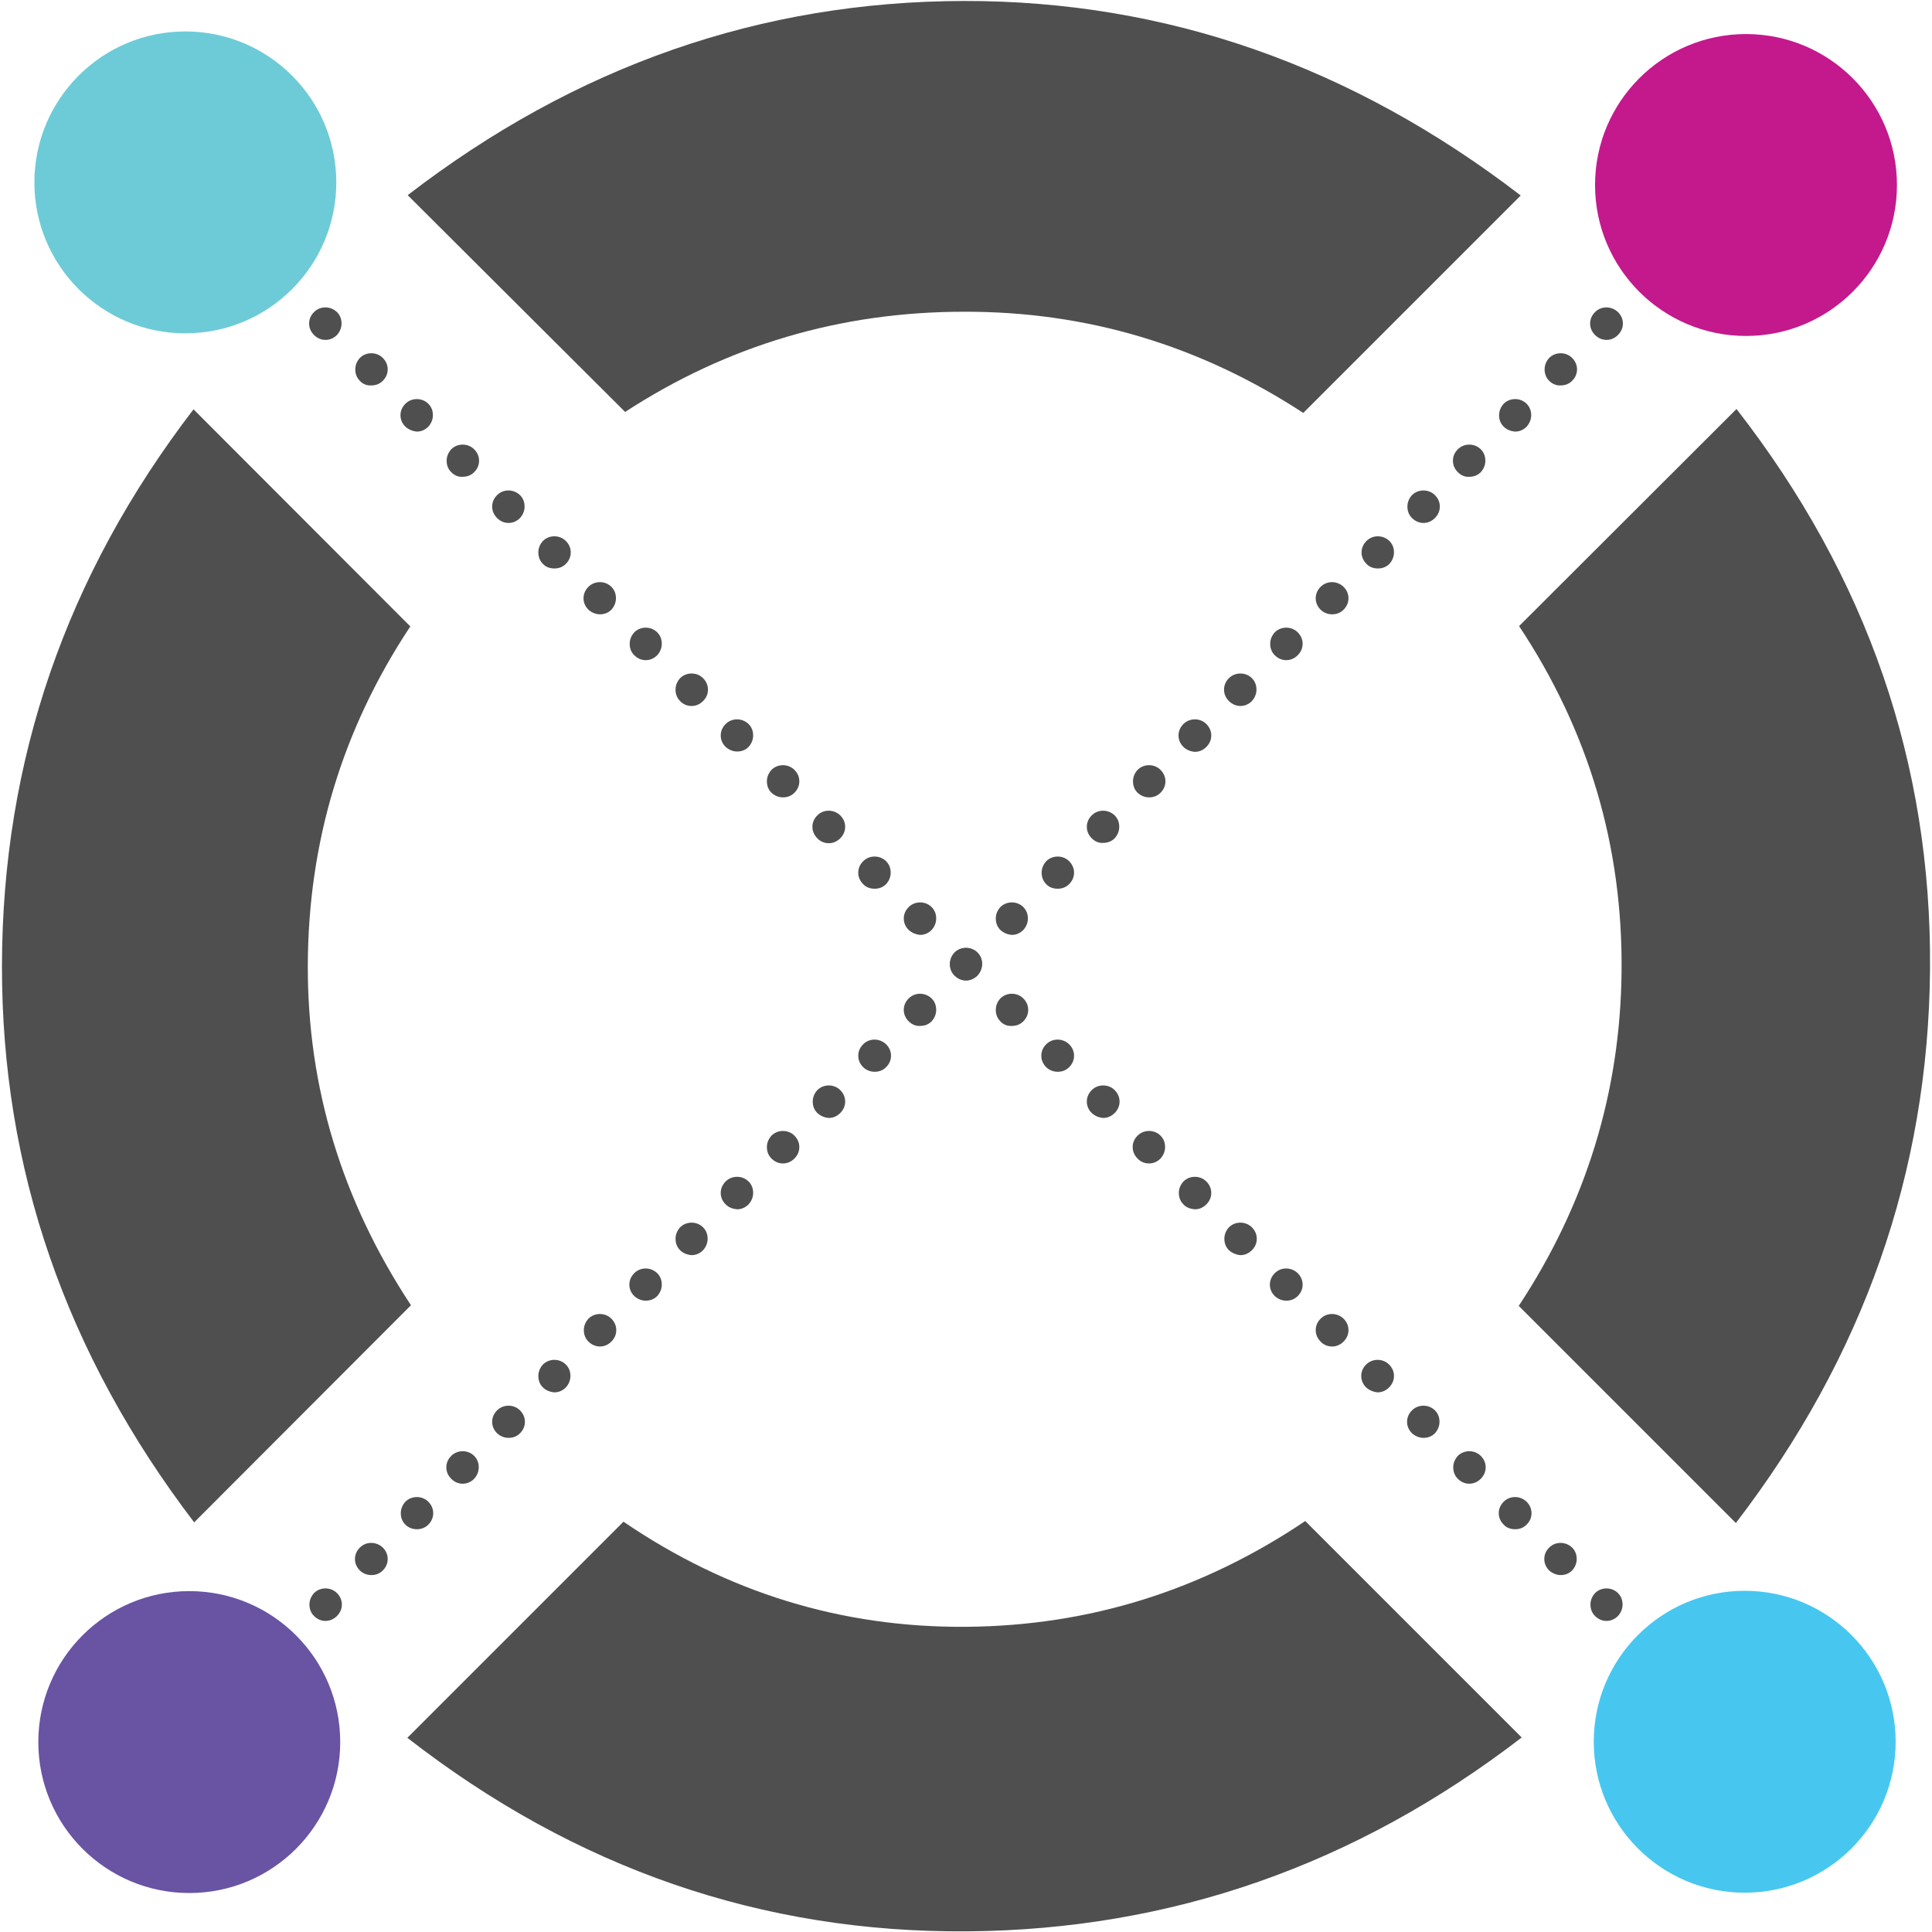
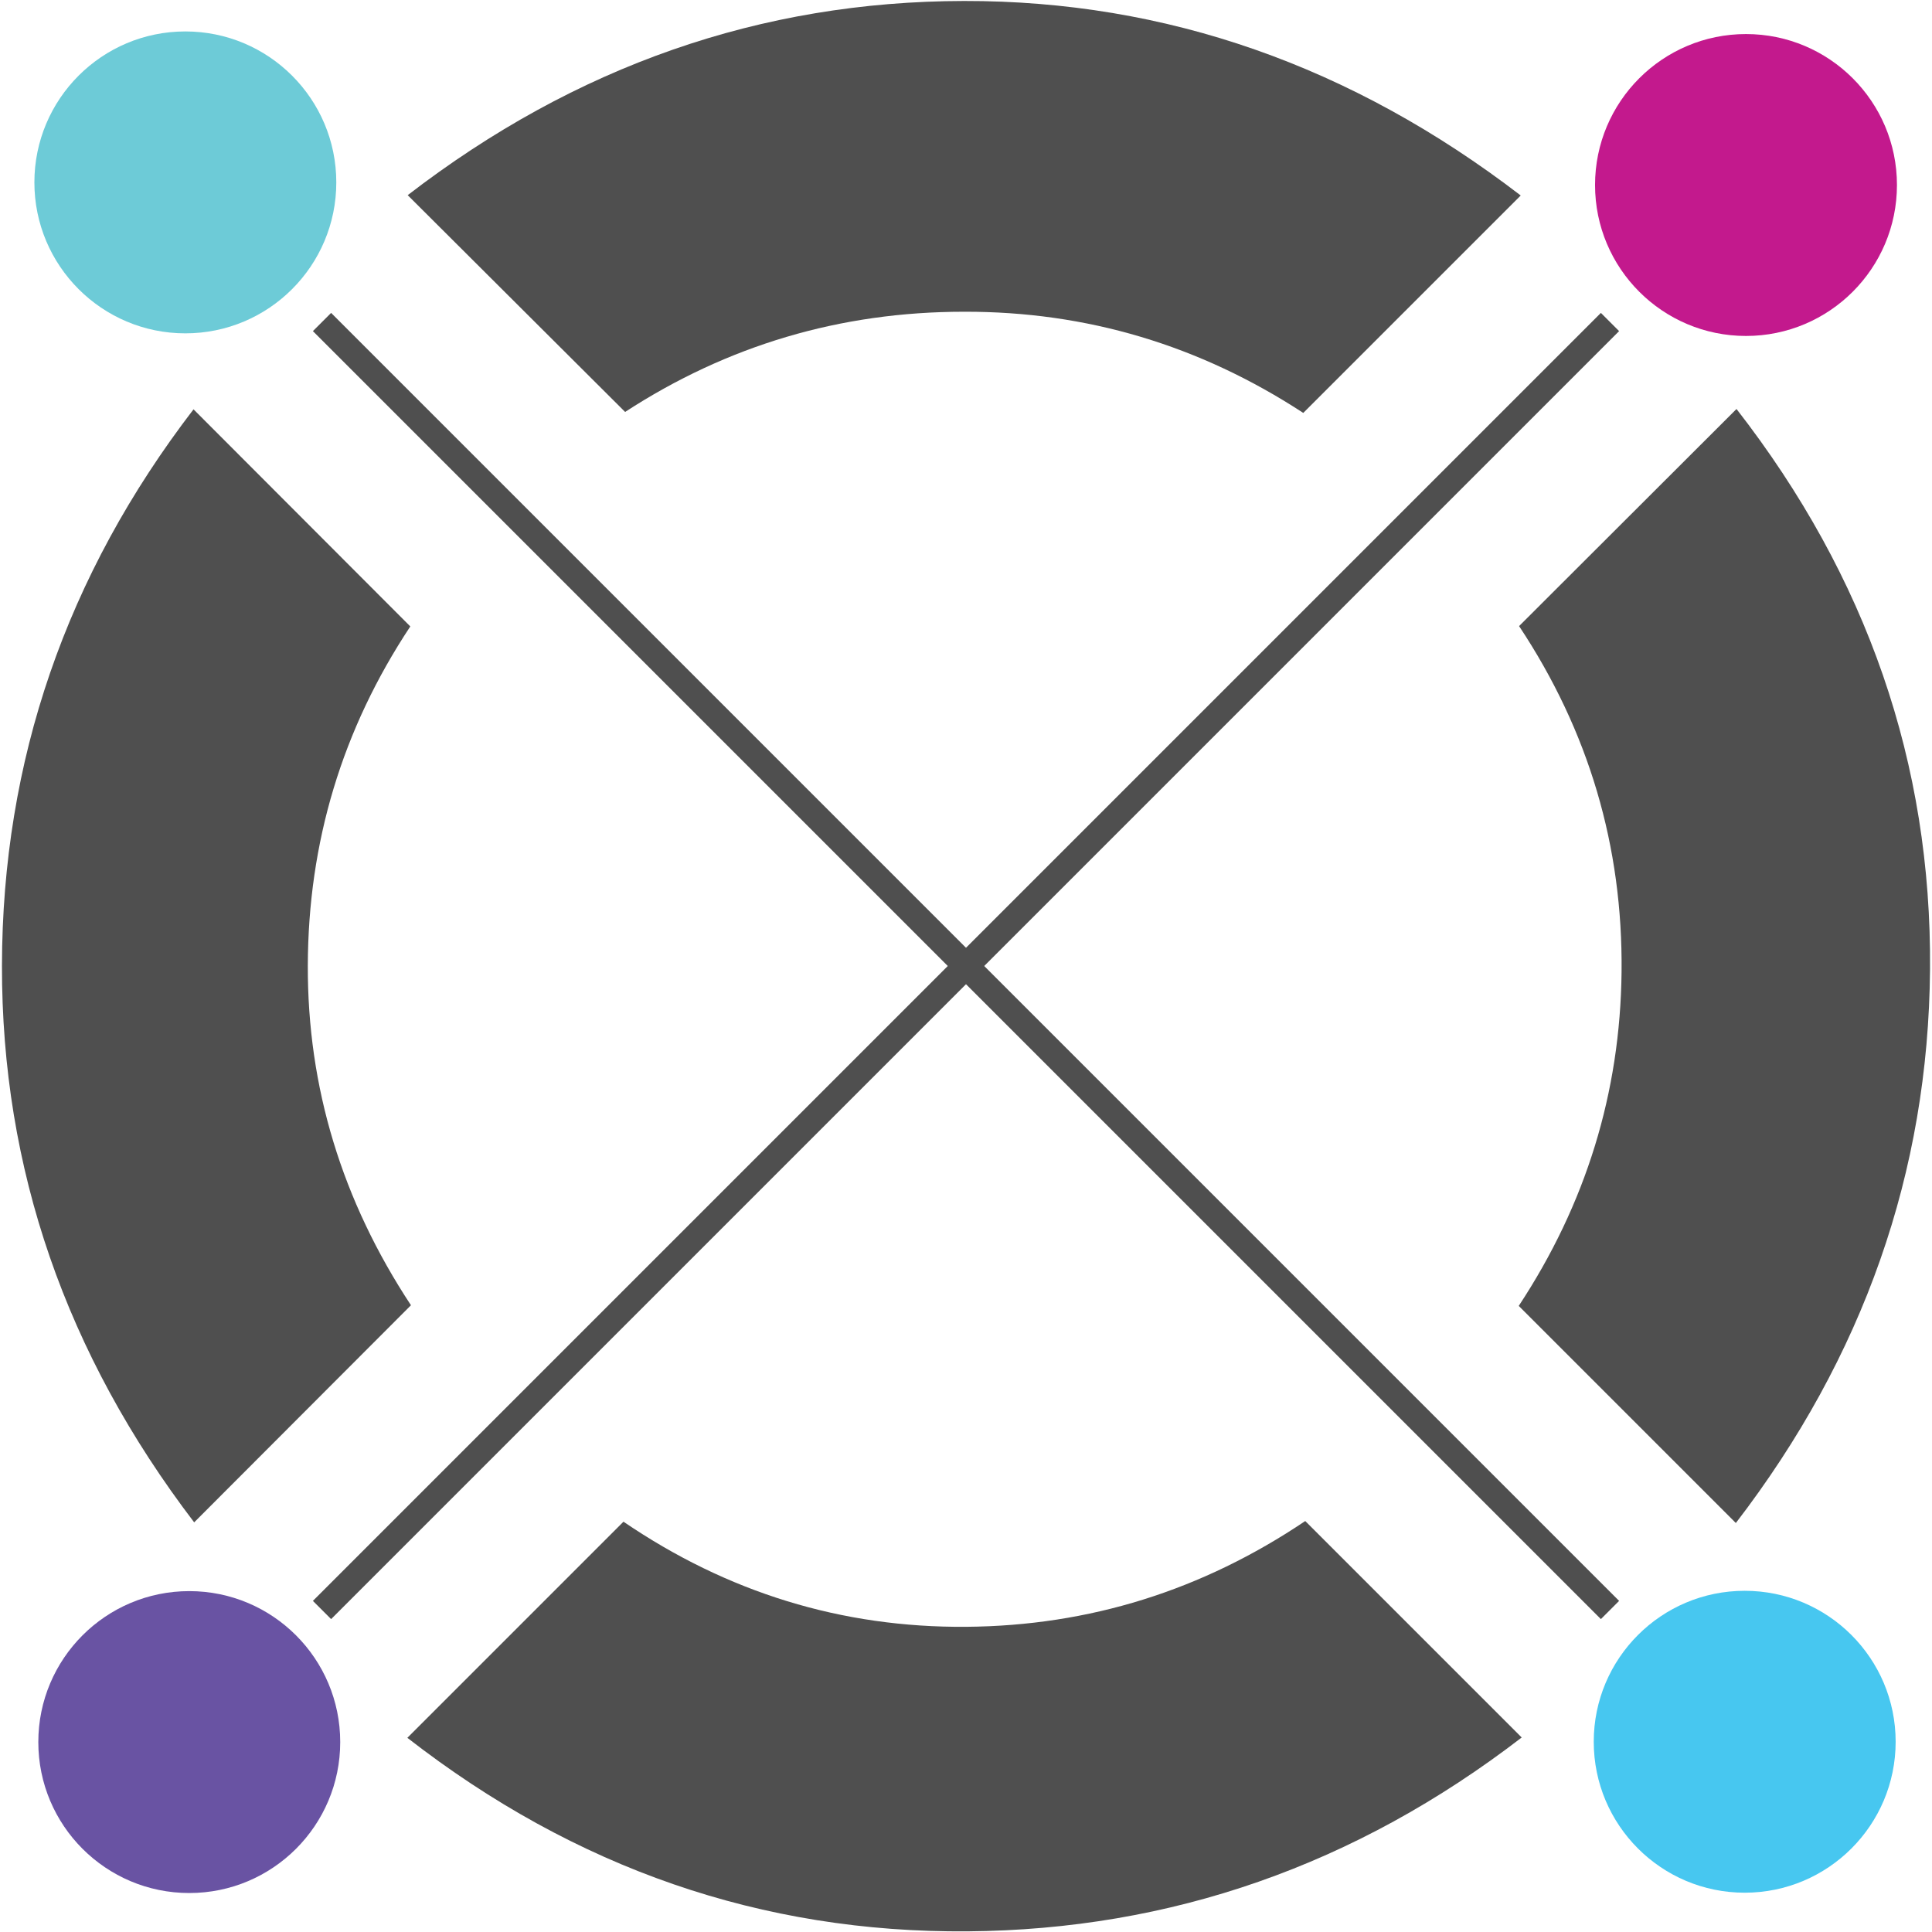
<svg xmlns="http://www.w3.org/2000/svg" width="150" height="150" viewBox="0 0 150 150">
-   <g fill="none">
-     <path fill="#4F4F4F" d="M48.534 31.983C56.466 26.822 65.237 24.203 74.847 24.203 84.356 24.178 93.127 26.797 101.186 32.059L118.068 15.178C104.949 5.11 90.534.051 74.847.076 59.085.102 44.695 5.11 31.653 15.153L48.534 31.983zM31.907 101.339C26.542 93.203 23.873 84.407 23.898 74.975 23.924 65.39 26.568 56.619 31.856 48.636L15.025 31.78C5.136 44.669.178 59.059.152 74.975.127 90.737 5.11 105.127 15.076 118.195L31.907 101.339zM101.339 118.093C93.331 123.483 84.559 126.229 75.025 126.305 65.339 126.381 56.466 123.636 48.407 118.144L31.627 134.924C44.669 145.068 59.161 150.076 75.127 149.949 90.915 149.822 105.254 144.814 118.144 134.898L101.339 118.093zM117.941 48.61C123.356 56.771 126 65.72 125.898 75.458 125.797 84.839 123.127 93.483 117.915 101.39L134.771 118.246C144.686 105.331 149.72 90.992 149.847 75.254 149.975 59.288 144.966 44.797 134.822 31.754L117.941 48.61z" />
-     <g fill="#4F4F4F" transform="translate(13.22 12.966)">
-       <path d="M121.271,123.178 C121.017,122.924 120.89,122.619 120.89,122.288 L120.89,122.288 C120.89,121.958 121.017,121.653 121.271,121.398 L121.271,121.398 C121.754,120.915 122.542,120.915 123.051,121.398 L123.051,121.398 C123.305,121.653 123.432,121.958 123.432,122.288 L123.432,122.288 C123.432,122.619 123.305,122.924 123.051,123.178 L123.051,123.178 C122.797,123.432 122.492,123.534 122.161,123.534 L122.161,123.534 C121.831,123.534 121.525,123.407 121.271,123.178 Z M117.712,119.619 C117.458,119.364 117.356,119.059 117.356,118.729 L117.356,118.729 C117.356,118.398 117.483,118.093 117.712,117.839 L117.712,117.839 C118.195,117.356 119.008,117.356 119.492,117.839 L119.492,117.839 C119.746,118.093 119.847,118.398 119.847,118.729 L119.847,118.729 C119.847,119.059 119.72,119.364 119.492,119.619 L119.492,119.619 C119.237,119.873 118.932,119.975 118.602,119.975 L118.602,119.975 C118.297,119.975 117.966,119.873 117.712,119.619 Z M114.178,116.059 C113.924,115.805 113.797,115.5 113.797,115.169 L113.797,115.169 C113.797,114.839 113.924,114.534 114.178,114.28 L114.178,114.28 C114.661,113.797 115.475,113.797 115.958,114.28 L115.958,114.28 C116.212,114.534 116.314,114.839 116.314,115.169 L116.314,115.169 C116.314,115.5 116.186,115.805 115.958,116.059 L115.958,116.059 C115.703,116.314 115.398,116.441 115.068,116.441 L115.068,116.441 C114.737,116.441 114.407,116.314 114.178,116.059 Z M110.619,112.5 C110.364,112.246 110.263,111.941 110.263,111.61 L110.263,111.61 C110.263,111.28 110.39,110.975 110.619,110.72 L110.619,110.72 C111.102,110.237 111.915,110.237 112.398,110.72 L112.398,110.72 C112.653,110.975 112.754,111.28 112.754,111.61 L112.754,111.61 C112.754,111.941 112.627,112.246 112.398,112.5 L112.398,112.5 C112.144,112.754 111.839,112.881 111.508,112.881 L111.508,112.881 C111.178,112.881 110.873,112.754 110.619,112.5 Z M107.059,108.966 C106.805,108.712 106.678,108.407 106.678,108.076 L106.678,108.076 C106.678,107.746 106.805,107.441 107.059,107.186 L107.059,107.186 C107.542,106.703 108.331,106.703 108.839,107.186 L108.839,107.186 C109.093,107.441 109.195,107.746 109.195,108.076 L109.195,108.076 C109.195,108.407 109.068,108.712 108.839,108.966 L108.839,108.966 C108.585,109.22 108.28,109.322 107.949,109.322 L107.949,109.322 C107.644,109.322 107.314,109.195 107.059,108.966 Z M103.525,105.407 C103.271,105.153 103.144,104.847 103.144,104.517 L103.144,104.517 C103.144,104.186 103.271,103.881 103.525,103.627 L103.525,103.627 C104.008,103.144 104.797,103.144 105.305,103.627 L105.305,103.627 C105.559,103.881 105.686,104.186 105.686,104.517 L105.686,104.517 C105.686,104.847 105.559,105.153 105.305,105.407 L105.305,105.407 C105.051,105.661 104.746,105.763 104.415,105.763 L104.415,105.763 C104.085,105.763 103.754,105.661 103.525,105.407 Z M99.966,101.847 C99.712,101.593 99.61,101.288 99.61,100.958 L99.61,100.958 C99.61,100.627 99.737,100.322 99.966,100.068 L99.966,100.068 C100.449,99.585 101.263,99.585 101.746,100.068 L101.746,100.068 C102,100.322 102.127,100.627 102.127,100.958 L102.127,100.958 C102.127,101.288 102,101.593 101.746,101.847 L101.746,101.847 C101.492,102.102 101.186,102.229 100.856,102.229 L100.856,102.229 C100.525,102.229 100.22,102.102 99.966,101.847 Z M96.407,98.314 C96.153,98.059 96.025,97.754 96.025,97.424 L96.025,97.424 C96.025,97.093 96.153,96.788 96.407,96.534 L96.407,96.534 C96.89,96.051 97.703,96.051 98.186,96.534 L98.186,96.534 C98.441,96.788 98.542,97.093 98.542,97.424 L98.542,97.424 C98.542,97.754 98.415,98.059 98.186,98.314 L98.186,98.314 C97.932,98.568 97.627,98.669 97.297,98.669 L97.297,98.669 C96.992,98.669 96.661,98.542 96.407,98.314 Z M92.847,94.754 C92.593,94.5 92.466,94.195 92.466,93.864 L92.466,93.864 C92.466,93.534 92.593,93.229 92.847,92.975 L92.847,92.975 C93.331,92.492 94.144,92.492 94.627,92.975 L94.627,92.975 C94.881,93.229 95.008,93.534 95.008,93.864 L95.008,93.864 C95.008,94.195 94.881,94.5 94.627,94.754 L94.627,94.754 C94.373,95.008 94.068,95.136 93.737,95.136 L93.737,95.136 C93.432,95.11 93.102,94.983 92.847,94.754 Z M89.314,91.195 C89.059,90.941 88.932,90.636 88.932,90.305 L88.932,90.305 C88.932,89.975 89.059,89.669 89.314,89.415 L89.314,89.415 C89.797,88.932 90.585,88.932 91.093,89.415 L91.093,89.415 C91.347,89.669 91.475,89.975 91.475,90.305 L91.475,90.305 C91.475,90.636 91.347,90.941 91.093,91.195 L91.093,91.195 C90.839,91.449 90.534,91.576 90.203,91.576 L90.203,91.576 C89.873,91.576 89.542,91.449 89.314,91.195 Z M85.754,87.661 C85.5,87.407 85.373,87.102 85.373,86.771 L85.373,86.771 C85.373,86.441 85.5,86.136 85.754,85.881 L85.754,85.881 C86.237,85.398 87.025,85.398 87.534,85.881 L87.534,85.881 C87.788,86.136 87.915,86.441 87.915,86.771 L87.915,86.771 C87.915,87.102 87.788,87.407 87.534,87.661 L87.534,87.661 C87.28,87.915 86.975,88.017 86.644,88.017 L86.644,88.017 C86.314,88.017 86.008,87.89 85.754,87.661 Z M82.195,84.102 C81.941,83.847 81.839,83.542 81.839,83.212 L81.839,83.212 C81.839,82.881 81.966,82.576 82.195,82.322 L82.195,82.322 C82.678,81.839 83.492,81.839 83.975,82.322 L83.975,82.322 C84.229,82.576 84.356,82.881 84.356,83.212 L84.356,83.212 C84.356,83.542 84.229,83.847 83.975,84.102 L83.975,84.102 C83.72,84.356 83.415,84.483 83.085,84.483 L83.085,84.483 C82.78,84.458 82.449,84.331 82.195,84.102 Z M78.661,80.542 C78.407,80.288 78.305,79.983 78.305,79.653 L78.305,79.653 C78.305,79.322 78.432,79.017 78.661,78.763 L78.661,78.763 C79.144,78.28 79.958,78.28 80.441,78.763 L80.441,78.763 C80.695,79.017 80.822,79.322 80.822,79.653 L80.822,79.653 C80.822,79.983 80.695,80.288 80.441,80.542 L80.441,80.542 C80.186,80.797 79.881,80.924 79.551,80.924 L79.551,80.924 C79.22,80.898 78.89,80.797 78.661,80.542 Z M75.102,76.983 C74.847,76.729 74.72,76.424 74.72,76.093 L74.72,76.093 C74.72,75.763 74.847,75.458 75.102,75.203 L75.102,75.203 C75.585,74.72 76.398,74.72 76.881,75.203 L76.881,75.203 C77.136,75.458 77.237,75.763 77.237,76.093 L77.237,76.093 C77.237,76.424 77.11,76.729 76.881,76.983 L76.881,76.983 C76.627,77.237 76.322,77.364 75.992,77.364 L75.992,77.364 C75.661,77.364 75.331,77.237 75.102,76.983 Z M71.542,73.449 C71.288,73.195 71.161,72.89 71.161,72.559 L71.161,72.559 C71.161,72.229 71.288,71.924 71.542,71.669 L71.542,71.669 C72.025,71.186 72.839,71.186 73.322,71.669 L73.322,71.669 C73.576,71.924 73.703,72.229 73.703,72.559 L73.703,72.559 C73.703,72.89 73.576,73.195 73.322,73.449 L73.322,73.449 C73.068,73.703 72.763,73.831 72.432,73.831 L72.432,73.831 C72.102,73.805 71.797,73.678 71.542,73.449 Z M68.008,69.89 C67.754,69.636 67.627,69.331 67.627,69 L67.627,69 C67.627,68.669 67.754,68.364 68.008,68.11 L68.008,68.11 C68.492,67.627 69.28,67.627 69.788,68.11 L69.788,68.11 C70.042,68.364 70.169,68.669 70.169,69 L70.169,69 C70.169,69.331 70.042,69.636 69.788,69.89 L69.788,69.89 C69.534,70.144 69.229,70.246 68.898,70.246 L68.898,70.246 C68.568,70.246 68.237,70.119 68.008,69.89 Z M64.449,66.331 C64.195,66.076 64.093,65.771 64.093,65.441 L64.093,65.441 C64.093,65.11 64.22,64.805 64.449,64.551 L64.449,64.551 C64.932,64.068 65.746,64.068 66.229,64.551 L66.229,64.551 C66.483,64.805 66.61,65.11 66.61,65.441 L66.61,65.441 C66.61,65.771 66.483,66.076 66.229,66.331 L66.229,66.331 C65.975,66.585 65.669,66.686 65.339,66.686 L65.339,66.686 C65.008,66.712 64.678,66.585 64.449,66.331 Z M60.89,62.771 C60.636,62.517 60.534,62.212 60.534,61.881 L60.534,61.881 C60.534,61.551 60.661,61.246 60.89,60.992 L60.89,60.992 C61.373,60.508 62.186,60.508 62.669,60.992 L62.669,60.992 C62.924,61.246 63.025,61.551 63.025,61.881 L63.025,61.881 C63.025,62.212 62.898,62.517 62.669,62.771 L62.669,62.771 C62.415,63.025 62.11,63.153 61.78,63.153 L61.78,63.153 C61.449,63.153 61.144,63.025 60.89,62.771 Z M57.331,59.237 C57.076,58.983 56.949,58.678 56.949,58.347 L56.949,58.347 C56.949,58.017 57.076,57.712 57.331,57.458 L57.331,57.458 C57.814,56.975 58.627,56.975 59.11,57.458 L59.11,57.458 C59.364,57.712 59.466,58.017 59.466,58.347 L59.466,58.347 C59.466,58.678 59.339,58.983 59.11,59.237 L59.11,59.237 C58.856,59.492 58.551,59.619 58.22,59.619 L58.22,59.619 C57.915,59.593 57.585,59.466 57.331,59.237 Z M53.797,55.678 C53.542,55.424 53.415,55.119 53.415,54.788 L53.415,54.788 C53.415,54.458 53.542,54.153 53.797,53.898 L53.797,53.898 C54.28,53.415 55.093,53.415 55.576,53.898 L55.576,53.898 C55.831,54.153 55.932,54.458 55.932,54.788 L55.932,54.788 C55.932,55.119 55.805,55.424 55.576,55.678 L55.576,55.678 C55.322,55.932 55.017,56.034 54.686,56.034 L54.686,56.034 C54.356,56.034 54.025,55.932 53.797,55.678 Z M50.237,52.119 C49.983,51.864 49.856,51.559 49.856,51.229 L49.856,51.229 C49.856,50.898 49.983,50.593 50.237,50.339 L50.237,50.339 C50.72,49.856 51.508,49.856 52.017,50.339 L52.017,50.339 C52.271,50.593 52.398,50.898 52.398,51.229 L52.398,51.229 C52.398,51.559 52.271,51.864 52.017,52.119 L52.017,52.119 C51.763,52.373 51.458,52.5 51.127,52.5 L51.127,52.5 C50.797,52.5 50.466,52.373 50.237,52.119 Z M46.678,48.585 C46.424,48.331 46.322,48.025 46.322,47.695 L46.322,47.695 C46.322,47.364 46.449,47.059 46.678,46.805 L46.678,46.805 C47.161,46.322 47.975,46.322 48.458,46.805 L48.458,46.805 C48.712,47.059 48.839,47.364 48.839,47.695 L48.839,47.695 C48.839,48.025 48.712,48.331 48.458,48.585 L48.458,48.585 C48.203,48.839 47.898,48.941 47.568,48.941 L47.568,48.941 C47.237,48.941 46.932,48.814 46.678,48.585 Z M43.119,45.025 C42.864,44.771 42.737,44.466 42.737,44.136 L42.737,44.136 C42.737,43.805 42.864,43.5 43.119,43.246 L43.119,43.246 C43.602,42.763 44.39,42.763 44.898,43.246 L44.898,43.246 C45.153,43.5 45.254,43.805 45.254,44.136 L45.254,44.136 C45.254,44.466 45.127,44.771 44.898,45.025 L44.898,45.025 C44.644,45.28 44.339,45.381 44.008,45.381 L44.008,45.381 C43.703,45.381 43.373,45.254 43.119,45.025 Z M39.585,41.466 C39.331,41.212 39.229,40.907 39.229,40.576 L39.229,40.576 C39.229,40.246 39.356,39.941 39.585,39.686 L39.585,39.686 C40.068,39.203 40.881,39.203 41.364,39.686 L41.364,39.686 C41.619,39.941 41.746,40.246 41.746,40.576 L41.746,40.576 C41.746,40.907 41.619,41.212 41.364,41.466 L41.364,41.466 C41.11,41.72 40.805,41.847 40.475,41.847 L40.475,41.847 C40.144,41.847 39.814,41.72 39.585,41.466 Z M36.025,37.907 C35.771,37.653 35.669,37.347 35.669,37.017 L35.669,37.017 C35.669,36.686 35.797,36.381 36.025,36.127 L36.025,36.127 C36.508,35.644 37.322,35.644 37.805,36.127 L37.805,36.127 C38.059,36.381 38.161,36.686 38.161,37.017 L38.161,37.017 C38.161,37.347 38.034,37.653 37.805,37.907 L37.805,37.907 C37.551,38.161 37.246,38.288 36.915,38.288 L36.915,38.288 C36.585,38.288 36.28,38.161 36.025,37.907 Z M32.466,34.373 C32.212,34.119 32.085,33.814 32.085,33.483 L32.085,33.483 C32.085,33.153 32.212,32.847 32.466,32.593 L32.466,32.593 C32.949,32.11 33.763,32.11 34.246,32.593 L34.246,32.593 C34.5,32.847 34.602,33.153 34.602,33.483 L34.602,33.483 C34.602,33.814 34.475,34.119 34.246,34.373 L34.246,34.373 C33.992,34.627 33.686,34.729 33.356,34.729 L33.356,34.729 C33.051,34.729 32.72,34.602 32.466,34.373 Z M28.932,30.814 C28.678,30.559 28.576,30.254 28.576,29.924 L28.576,29.924 C28.576,29.593 28.703,29.288 28.932,29.034 L28.932,29.034 C29.415,28.551 30.229,28.551 30.712,29.034 L30.712,29.034 C30.966,29.288 31.093,29.593 31.093,29.924 L31.093,29.924 C31.093,30.254 30.966,30.559 30.712,30.814 L30.712,30.814 C30.458,31.068 30.153,31.169 29.822,31.169 L29.822,31.169 C29.492,31.169 29.161,31.068 28.932,30.814 Z M25.373,27.254 C25.119,27 24.992,26.695 24.992,26.364 L24.992,26.364 C24.992,26.034 25.119,25.729 25.373,25.475 L25.373,25.475 C25.856,24.992 26.644,24.992 27.153,25.475 L27.153,25.475 C27.407,25.729 27.508,26.034 27.508,26.364 L27.508,26.364 C27.508,26.695 27.381,27 27.153,27.254 L27.153,27.254 C26.898,27.508 26.593,27.636 26.263,27.636 L26.263,27.636 C25.932,27.636 25.627,27.508 25.373,27.254 Z M21.814,23.695 C21.559,23.441 21.458,23.136 21.458,22.805 L21.458,22.805 C21.458,22.475 21.585,22.169 21.814,21.915 L21.814,21.915 C22.297,21.432 23.11,21.432 23.593,21.915 L23.593,21.915 C23.847,22.169 23.975,22.475 23.975,22.805 L23.975,22.805 C23.975,23.136 23.847,23.441 23.593,23.695 L23.593,23.695 C23.339,23.949 23.034,24.051 22.703,24.051 L22.703,24.051 C22.373,24.076 22.068,23.949 21.814,23.695 Z M18.254,20.161 C18,19.907 17.873,19.602 17.873,19.271 L17.873,19.271 C17.873,18.941 18,18.636 18.254,18.381 L18.254,18.381 C18.737,17.898 19.551,17.898 20.034,18.381 L20.034,18.381 C20.288,18.636 20.39,18.941 20.39,19.271 L20.39,19.271 C20.39,19.602 20.263,19.907 20.034,20.161 L20.034,20.161 C19.78,20.415 19.475,20.542 19.144,20.542 L19.144,20.542 C18.839,20.517 18.508,20.39 18.254,20.161 Z M14.72,16.602 C14.466,16.347 14.364,16.042 14.364,15.712 L14.364,15.712 C14.364,15.381 14.492,15.076 14.72,14.822 L14.72,14.822 C15.203,14.339 16.017,14.339 16.5,14.822 L16.5,14.822 C16.754,15.076 16.881,15.381 16.881,15.712 L16.881,15.712 C16.881,16.042 16.754,16.347 16.5,16.602 L16.5,16.602 C16.246,16.856 15.941,16.958 15.61,16.958 L15.61,16.958 C15.28,16.983 14.949,16.856 14.72,16.602 Z M11.161,13.042 C10.907,12.788 10.78,12.483 10.78,12.153 L10.78,12.153 C10.78,11.822 10.907,11.517 11.161,11.263 L11.161,11.263 C11.644,10.78 12.432,10.78 12.941,11.263 L12.941,11.263 C13.195,11.517 13.297,11.822 13.297,12.153 L13.297,12.153 C13.297,12.483 13.169,12.788 12.941,13.042 L12.941,13.042 C12.686,13.297 12.381,13.424 12.051,13.424 L12.051,13.424 C11.72,13.424 11.415,13.297 11.161,13.042 Z" />
-       <path d="M0.508,123.178 C0.254,122.924 0.153,122.619 0.153,122.288 L0.153,122.288 C0.153,121.958 0.28,121.653 0.508,121.398 L0.508,121.398 C0.992,120.915 1.805,120.915 2.288,121.398 L2.288,121.398 C2.542,121.653 2.669,121.958 2.669,122.288 L2.669,122.288 C2.669,122.619 2.542,122.924 2.288,123.178 L2.288,123.178 C2.034,123.432 1.729,123.534 1.398,123.534 L1.398,123.534 C1.068,123.534 0.737,123.407 0.508,123.178 Z M4.068,119.619 C3.814,119.364 3.686,119.059 3.686,118.729 L3.686,118.729 C3.686,118.398 3.814,118.093 4.068,117.839 L4.068,117.839 C4.551,117.356 5.364,117.356 5.847,117.839 L5.847,117.839 C6.102,118.093 6.203,118.398 6.203,118.729 L6.203,118.729 C6.203,119.059 6.076,119.364 5.847,119.619 L5.847,119.619 C5.593,119.873 5.288,119.975 4.958,119.975 L4.958,119.975 C4.627,119.975 4.297,119.873 4.068,119.619 Z M7.602,116.059 C7.347,115.805 7.246,115.5 7.246,115.169 L7.246,115.169 C7.246,114.839 7.373,114.534 7.602,114.28 L7.602,114.28 C8.085,113.797 8.898,113.797 9.381,114.28 L9.381,114.28 C9.636,114.534 9.737,114.839 9.737,115.169 L9.737,115.169 C9.737,115.5 9.61,115.805 9.381,116.059 L9.381,116.059 C9.127,116.314 8.822,116.441 8.492,116.441 L8.492,116.441 C8.186,116.441 7.856,116.314 7.602,116.059 Z M11.161,112.5 C10.907,112.246 10.805,111.941 10.805,111.61 L10.805,111.61 C10.805,111.28 10.932,110.975 11.161,110.72 L11.161,110.72 C11.644,110.237 12.458,110.237 12.941,110.72 L12.941,110.72 C13.195,110.975 13.322,111.28 13.322,111.61 L13.322,111.61 C13.322,111.941 13.195,112.246 12.941,112.5 L12.941,112.5 C12.686,112.754 12.381,112.881 12.051,112.881 L12.051,112.881 C11.72,112.881 11.415,112.754 11.161,112.5 Z M14.72,108.966 C14.466,108.712 14.339,108.407 14.339,108.076 L14.339,108.076 C14.339,107.746 14.466,107.441 14.72,107.186 L14.72,107.186 C15.203,106.703 15.992,106.703 16.5,107.186 L16.5,107.186 C16.754,107.441 16.881,107.746 16.881,108.076 L16.881,108.076 C16.881,108.407 16.754,108.712 16.5,108.966 L16.5,108.966 C16.246,109.22 15.941,109.322 15.61,109.322 L15.61,109.322 C15.28,109.322 14.949,109.195 14.72,108.966 Z M18.254,105.407 C18,105.153 17.898,104.847 17.898,104.517 L17.898,104.517 C17.898,104.186 18.025,103.881 18.254,103.627 L18.254,103.627 C18.737,103.144 19.551,103.144 20.034,103.627 L20.034,103.627 C20.288,103.881 20.415,104.186 20.415,104.517 L20.415,104.517 C20.415,104.847 20.288,105.153 20.034,105.407 L20.034,105.407 C19.78,105.661 19.475,105.763 19.144,105.763 L19.144,105.763 C18.839,105.763 18.508,105.661 18.254,105.407 Z M21.814,101.847 C21.559,101.593 21.432,101.288 21.432,100.958 L21.432,100.958 C21.432,100.627 21.559,100.322 21.814,100.068 L21.814,100.068 C22.297,99.585 23.11,99.585 23.593,100.068 L23.593,100.068 C23.847,100.322 23.949,100.627 23.949,100.958 L23.949,100.958 C23.949,101.288 23.822,101.593 23.593,101.847 L23.593,101.847 C23.339,102.102 23.034,102.229 22.703,102.229 L22.703,102.229 C22.373,102.229 22.068,102.102 21.814,101.847 Z M25.373,98.314 C25.119,98.059 24.992,97.754 24.992,97.424 L24.992,97.424 C24.992,97.093 25.119,96.788 25.373,96.534 L25.373,96.534 C25.856,96.051 26.669,96.051 27.153,96.534 L27.153,96.534 C27.407,96.788 27.534,97.093 27.534,97.424 L27.534,97.424 C27.534,97.754 27.407,98.059 27.153,98.314 L27.153,98.314 C26.898,98.568 26.593,98.669 26.263,98.669 L26.263,98.669 C25.932,98.669 25.627,98.542 25.373,98.314 Z M28.932,94.754 C28.678,94.5 28.576,94.195 28.576,93.864 L28.576,93.864 C28.576,93.534 28.703,93.229 28.932,92.975 L28.932,92.975 C29.415,92.492 30.229,92.492 30.712,92.975 L30.712,92.975 C30.966,93.229 31.068,93.534 31.068,93.864 L31.068,93.864 C31.068,94.195 30.941,94.5 30.712,94.754 L30.712,94.754 C30.458,95.008 30.153,95.136 29.822,95.136 L29.822,95.136 C29.492,95.11 29.161,94.983 28.932,94.754 Z M32.466,91.195 C32.212,90.941 32.11,90.636 32.11,90.305 L32.11,90.305 C32.11,89.975 32.237,89.669 32.466,89.415 L32.466,89.415 C32.949,88.932 33.763,88.932 34.246,89.415 L34.246,89.415 C34.5,89.669 34.627,89.975 34.627,90.305 L34.627,90.305 C34.627,90.636 34.5,90.941 34.246,91.195 L34.246,91.195 C33.992,91.449 33.686,91.576 33.356,91.576 L33.356,91.576 C33.051,91.576 32.72,91.449 32.466,91.195 Z M36.025,87.661 C35.771,87.407 35.644,87.102 35.644,86.771 L35.644,86.771 C35.644,86.441 35.771,86.136 36.025,85.881 L36.025,85.881 C36.508,85.398 37.297,85.398 37.805,85.881 L37.805,85.881 C38.059,86.136 38.161,86.441 38.161,86.771 L38.161,86.771 C38.161,87.102 38.034,87.407 37.805,87.661 L37.805,87.661 C37.551,87.915 37.246,88.017 36.915,88.017 L36.915,88.017 C36.585,88.017 36.28,87.89 36.025,87.661 Z M39.585,84.102 C39.331,83.847 39.229,83.542 39.229,83.212 L39.229,83.212 C39.229,82.881 39.356,82.576 39.585,82.322 L39.585,82.322 C40.068,81.839 40.881,81.839 41.364,82.322 L41.364,82.322 C41.619,82.576 41.72,82.881 41.72,83.212 L41.72,83.212 C41.72,83.542 41.593,83.847 41.364,84.102 L41.364,84.102 C41.11,84.356 40.805,84.483 40.475,84.483 L40.475,84.483 C40.144,84.458 39.814,84.331 39.585,84.102 Z M43.119,80.542 C42.864,80.288 42.737,79.983 42.737,79.653 L42.737,79.653 C42.737,79.322 42.864,79.017 43.119,78.763 L43.119,78.763 C43.602,78.28 44.415,78.28 44.898,78.763 L44.898,78.763 C45.153,79.017 45.254,79.322 45.254,79.653 L45.254,79.653 C45.254,79.983 45.127,80.288 44.898,80.542 L44.898,80.542 C44.644,80.797 44.339,80.924 44.008,80.924 L44.008,80.924 C43.703,80.898 43.373,80.797 43.119,80.542 Z M46.678,76.983 C46.424,76.729 46.322,76.424 46.322,76.093 L46.322,76.093 C46.322,75.763 46.449,75.458 46.678,75.203 L46.678,75.203 C47.161,74.72 47.975,74.72 48.458,75.203 L48.458,75.203 C48.712,75.458 48.839,75.763 48.839,76.093 L48.839,76.093 C48.839,76.424 48.712,76.729 48.458,76.983 L48.458,76.983 C48.203,77.237 47.898,77.364 47.568,77.364 L47.568,77.364 C47.237,77.364 46.932,77.237 46.678,76.983 Z M50.237,73.449 C49.983,73.195 49.881,72.89 49.881,72.559 L49.881,72.559 C49.881,72.229 50.008,71.924 50.237,71.669 L50.237,71.669 C50.72,71.186 51.534,71.186 52.017,71.669 L52.017,71.669 C52.271,71.924 52.398,72.229 52.398,72.559 L52.398,72.559 C52.398,72.89 52.271,73.195 52.017,73.449 L52.017,73.449 C51.763,73.703 51.458,73.831 51.127,73.831 L51.127,73.831 C50.797,73.805 50.492,73.678 50.237,73.449 Z M53.797,69.89 C53.542,69.636 53.415,69.331 53.415,69 L53.415,69 C53.415,68.669 53.542,68.364 53.797,68.11 L53.797,68.11 C54.28,67.627 55.068,67.627 55.576,68.11 L55.576,68.11 C55.831,68.364 55.958,68.669 55.958,69 L55.958,69 C55.958,69.331 55.831,69.636 55.576,69.89 L55.576,69.89 C55.322,70.144 55.017,70.246 54.686,70.246 L54.686,70.246 C54.356,70.246 54.025,70.119 53.797,69.89 Z M57.331,66.331 C57.076,66.076 56.949,65.771 56.949,65.441 L56.949,65.441 C56.949,65.11 57.076,64.805 57.331,64.551 L57.331,64.551 C57.814,64.068 58.602,64.068 59.11,64.551 L59.11,64.551 C59.364,64.805 59.466,65.11 59.466,65.441 L59.466,65.441 C59.466,65.771 59.339,66.076 59.11,66.331 L59.11,66.331 C58.856,66.585 58.551,66.686 58.22,66.686 L58.22,66.686 C57.915,66.712 57.585,66.585 57.331,66.331 Z M60.89,62.771 C60.636,62.517 60.534,62.212 60.534,61.881 L60.534,61.881 C60.534,61.551 60.661,61.246 60.89,60.992 L60.89,60.992 C61.373,60.508 62.186,60.508 62.669,60.992 L62.669,60.992 C62.924,61.246 63.025,61.551 63.025,61.881 L63.025,61.881 C63.025,62.212 62.898,62.517 62.669,62.771 L62.669,62.771 C62.415,63.025 62.11,63.153 61.78,63.153 L61.78,63.153 C61.449,63.153 61.144,63.025 60.89,62.771 Z M64.449,59.237 C64.195,58.983 64.093,58.678 64.093,58.347 L64.093,58.347 C64.093,58.017 64.22,57.712 64.449,57.458 L64.449,57.458 C64.932,56.975 65.746,56.975 66.229,57.458 L66.229,57.458 C66.483,57.712 66.585,58.017 66.585,58.347 L66.585,58.347 C66.585,58.678 66.458,58.983 66.229,59.237 L66.229,59.237 C65.975,59.492 65.669,59.619 65.339,59.619 L65.339,59.619 C65.008,59.593 64.703,59.466 64.449,59.237 Z M68.008,55.678 C67.754,55.424 67.653,55.119 67.653,54.788 L67.653,54.788 C67.653,54.458 67.78,54.153 68.008,53.898 L68.008,53.898 C68.492,53.415 69.305,53.415 69.788,53.898 L69.788,53.898 C70.042,54.153 70.169,54.458 70.169,54.788 L70.169,54.788 C70.169,55.119 70.042,55.424 69.788,55.678 L69.788,55.678 C69.534,55.932 69.229,56.034 68.898,56.034 L68.898,56.034 C68.568,56.034 68.237,55.932 68.008,55.678 Z M71.542,52.119 C71.288,51.864 71.161,51.559 71.161,51.229 L71.161,51.229 C71.161,50.898 71.288,50.593 71.542,50.339 L71.542,50.339 C72.025,49.856 72.814,49.856 73.322,50.339 L73.322,50.339 C73.576,50.593 73.678,50.898 73.678,51.229 L73.678,51.229 C73.678,51.559 73.551,51.864 73.322,52.119 L73.322,52.119 C73.068,52.373 72.763,52.475 72.432,52.475 L72.432,52.475 C72.102,52.5 71.797,52.373 71.542,52.119 Z M75.102,48.585 C74.847,48.331 74.746,48.025 74.746,47.695 L74.746,47.695 C74.746,47.364 74.873,47.059 75.102,46.805 L75.102,46.805 C75.585,46.322 76.398,46.322 76.881,46.805 L76.881,46.805 C77.136,47.059 77.263,47.364 77.263,47.695 L77.263,47.695 C77.263,48.025 77.136,48.331 76.881,48.585 L76.881,48.585 C76.627,48.839 76.322,48.941 75.992,48.941 L75.992,48.941 C75.661,48.941 75.356,48.814 75.102,48.585 Z M78.661,45.025 C78.407,44.771 78.28,44.466 78.28,44.136 L78.28,44.136 C78.28,43.805 78.407,43.5 78.661,43.246 L78.661,43.246 C79.144,42.763 79.958,42.763 80.441,43.246 L80.441,43.246 C80.695,43.5 80.822,43.805 80.822,44.136 L80.822,44.136 C80.822,44.466 80.695,44.771 80.441,45.025 L80.441,45.025 C80.186,45.28 79.881,45.407 79.551,45.407 L79.551,45.407 C79.22,45.381 78.89,45.254 78.661,45.025 Z M82.195,41.466 C81.941,41.212 81.814,40.907 81.814,40.576 L81.814,40.576 C81.814,40.246 81.941,39.941 82.195,39.686 L82.195,39.686 C82.678,39.203 83.492,39.203 83.975,39.686 L83.975,39.686 C84.229,39.941 84.331,40.246 84.331,40.576 L84.331,40.576 C84.331,40.907 84.203,41.212 83.975,41.466 L83.975,41.466 C83.72,41.72 83.415,41.847 83.085,41.847 L83.085,41.847 C82.78,41.847 82.449,41.72 82.195,41.466 Z M85.754,37.907 C85.5,37.653 85.398,37.347 85.398,37.017 L85.398,37.017 C85.398,36.686 85.525,36.381 85.754,36.127 L85.754,36.127 C86.237,35.644 87.051,35.644 87.534,36.127 L87.534,36.127 C87.788,36.381 87.915,36.686 87.915,37.017 L87.915,37.017 C87.915,37.347 87.788,37.653 87.534,37.907 L87.534,37.907 C87.28,38.161 86.975,38.288 86.644,38.288 L86.644,38.288 C86.314,38.288 86.008,38.161 85.754,37.907 Z M89.314,34.373 C89.059,34.119 88.932,33.814 88.932,33.483 L88.932,33.483 C88.932,33.153 89.059,32.847 89.314,32.593 L89.314,32.593 C89.797,32.11 90.585,32.11 91.093,32.593 L91.093,32.593 C91.347,32.847 91.475,33.153 91.475,33.483 L91.475,33.483 C91.475,33.814 91.347,34.119 91.093,34.373 L91.093,34.373 C90.839,34.627 90.534,34.729 90.203,34.729 L90.203,34.729 C89.873,34.729 89.542,34.602 89.314,34.373 Z M92.873,30.814 C92.619,30.559 92.492,30.254 92.492,29.924 L92.492,29.924 C92.492,29.593 92.619,29.288 92.873,29.034 L92.873,29.034 C93.356,28.551 94.144,28.551 94.653,29.034 L94.653,29.034 C94.907,29.288 95.008,29.593 95.008,29.924 L95.008,29.924 C95.008,30.254 94.881,30.559 94.653,30.814 L94.653,30.814 C94.398,31.068 94.093,31.169 93.763,31.169 L93.763,31.169 C93.432,31.169 93.102,31.068 92.873,30.814 Z M96.407,27.254 C96.153,27 96.051,26.695 96.051,26.364 L96.051,26.364 C96.051,26.034 96.178,25.729 96.407,25.475 L96.407,25.475 C96.89,24.992 97.703,24.992 98.186,25.475 L98.186,25.475 C98.441,25.729 98.568,26.034 98.568,26.364 L98.568,26.364 C98.568,26.695 98.441,27 98.186,27.254 L98.186,27.254 C97.932,27.508 97.627,27.636 97.297,27.636 L97.297,27.636 C96.992,27.636 96.661,27.508 96.407,27.254 Z M99.966,23.695 C99.712,23.441 99.585,23.136 99.585,22.805 L99.585,22.805 C99.585,22.475 99.712,22.169 99.966,21.915 L99.966,21.915 C100.449,21.432 101.263,21.432 101.746,21.915 L101.746,21.915 C102,22.169 102.102,22.475 102.102,22.805 L102.102,22.805 C102.102,23.136 101.975,23.441 101.746,23.695 L101.746,23.695 C101.492,23.949 101.186,24.051 100.856,24.051 L100.856,24.051 C100.525,24.076 100.22,23.949 99.966,23.695 Z M103.525,20.161 C103.271,19.907 103.169,19.602 103.169,19.271 L103.169,19.271 C103.169,18.941 103.297,18.636 103.525,18.381 L103.525,18.381 C104.008,17.898 104.822,17.898 105.305,18.381 L105.305,18.381 C105.559,18.636 105.661,18.941 105.661,19.271 L105.661,19.271 C105.661,19.602 105.534,19.907 105.305,20.161 L105.305,20.161 C105.051,20.415 104.746,20.542 104.415,20.542 L104.415,20.542 C104.085,20.517 103.754,20.39 103.525,20.161 Z M107.059,16.602 C106.805,16.347 106.703,16.042 106.703,15.712 L106.703,15.712 C106.703,15.381 106.831,15.076 107.059,14.822 L107.059,14.822 C107.542,14.339 108.356,14.339 108.839,14.822 L108.839,14.822 C109.093,15.076 109.22,15.381 109.22,15.712 L109.22,15.712 C109.22,16.042 109.093,16.347 108.839,16.602 L108.839,16.602 C108.585,16.856 108.28,16.958 107.949,16.958 L107.949,16.958 C107.644,16.983 107.314,16.856 107.059,16.602 Z M110.619,13.042 C110.364,12.788 110.237,12.483 110.237,12.153 L110.237,12.153 C110.237,11.822 110.364,11.517 110.619,11.263 L110.619,11.263 C111.102,10.78 111.89,10.78 112.398,11.263 L112.398,11.263 C112.653,11.517 112.78,11.822 112.78,12.153 L112.78,12.153 C112.78,12.483 112.653,12.788 112.398,13.042 L112.398,13.042 C112.144,13.297 111.839,13.424 111.508,13.424 L111.508,13.424 C111.178,13.424 110.873,13.297 110.619,13.042 Z M114.178,9.508 C113.924,9.254 113.797,8.949 113.797,8.619 L113.797,8.619 C113.797,8.288 113.924,7.983 114.178,7.729 L114.178,7.729 C114.661,7.246 115.475,7.246 115.958,7.729 L115.958,7.729 C116.212,7.983 116.339,8.288 116.339,8.619 L116.339,8.619 C116.339,8.949 116.212,9.254 115.958,9.508 L115.958,9.508 C115.703,9.763 115.398,9.864 115.068,9.864 L115.068,9.864 C114.737,9.864 114.407,9.737 114.178,9.508 Z M117.737,5.949 C117.483,5.695 117.356,5.39 117.356,5.059 L117.356,5.059 C117.356,4.729 117.483,4.424 117.737,4.169 L117.737,4.169 C118.22,3.686 119.034,3.686 119.517,4.169 L119.517,4.169 C119.771,4.424 119.873,4.729 119.873,5.059 L119.873,5.059 C119.873,5.39 119.746,5.695 119.517,5.949 L119.517,5.949 C119.263,6.203 118.958,6.305 118.627,6.305 L118.627,6.305 C118.297,6.305 117.966,6.203 117.737,5.949 Z M121.271,2.39 C120.788,1.907 120.788,1.093 121.271,0.61 L121.271,0.61 C121.754,0.127 122.568,0.127 123.051,0.61 L123.051,0.61 C123.534,1.093 123.534,1.881 123.051,2.39 L123.051,2.39 C122.797,2.644 122.492,2.746 122.161,2.746 L122.161,2.746 C121.856,2.771 121.525,2.644 121.271,2.39 Z" />
+   <g fill="none" fill-rule="evenodd">
+     <path fill="#4F4F4F" fill-rule="nonzero" d="M48.534,31.983 C56.466,26.822 65.237,24.203 74.847,24.203 C84.356,24.178 93.127,26.797 101.186,32.059 L118.068,15.178 C104.949,5.11 90.534,0.051 74.847,0.076 C59.085,0.102 44.695,5.11 31.653,15.153 L48.534,31.983 Z M31.907,101.339 C26.542,93.203 23.873,84.407 23.898,74.975 C23.924,65.39 26.568,56.619 31.856,48.636 L15.025,31.78 C5.136,44.669 0.178,59.059 0.152,74.975 C0.127,90.737 5.11,105.127 15.076,118.195 L31.907,101.339 Z M101.339,118.093 C93.331,123.483 84.559,126.229 75.025,126.305 C65.339,126.381 56.466,123.636 48.407,118.144 L31.627,134.924 C44.669,145.068 59.161,150.076 75.127,149.949 C90.915,149.822 105.254,144.814 118.144,134.898 L101.339,118.093 Z M117.941,48.61 C123.356,56.771 126,65.72 125.898,75.458 C125.797,84.839 123.127,93.483 117.915,101.39 L134.771,118.246 C144.686,105.331 149.72,90.992 149.847,75.254 C149.975,59.288 144.966,44.797 134.822,31.754 L117.941,48.61 Z" />
+     <g stroke="#4F4F4F" stroke-width="2" transform="translate(24.22 24.966)">
+       <path d="M100.78,0.034 L0.78,100.034" />
+       <path fill="#4F4F4F" d="M0.78,0.034 C0.78,0.034 100.78,100.034 100.78,100.034 C34.113,33.367 0.78,0.034 0.78,0.034 Z" />
    </g>
-     <circle cx="135.458" cy="135.229" r="11.72" fill="#47C7F0" />
-     <circle cx="14.695" cy="135.254" r="11.72" fill="#6953A3" />
-     <circle cx="135.559" cy="14.364" r="11.72" fill="#C3198D" />
-     <circle cx="14.39" cy="14.161" r="11.72" fill="#6DCBD7" />
+     <circle cx="135.458" cy="135.229" r="11.72" fill="#47C7F0" fill-rule="nonzero" />
+     <circle cx="14.695" cy="135.254" r="11.72" fill="#6953A3" fill-rule="nonzero" />
+     <circle cx="135.559" cy="14.364" r="11.72" fill="#C3198D" fill-rule="nonzero" />
+     <circle cx="14.39" cy="14.161" r="11.72" fill="#6DCBD7" fill-rule="nonzero" />
  </g>
</svg>
